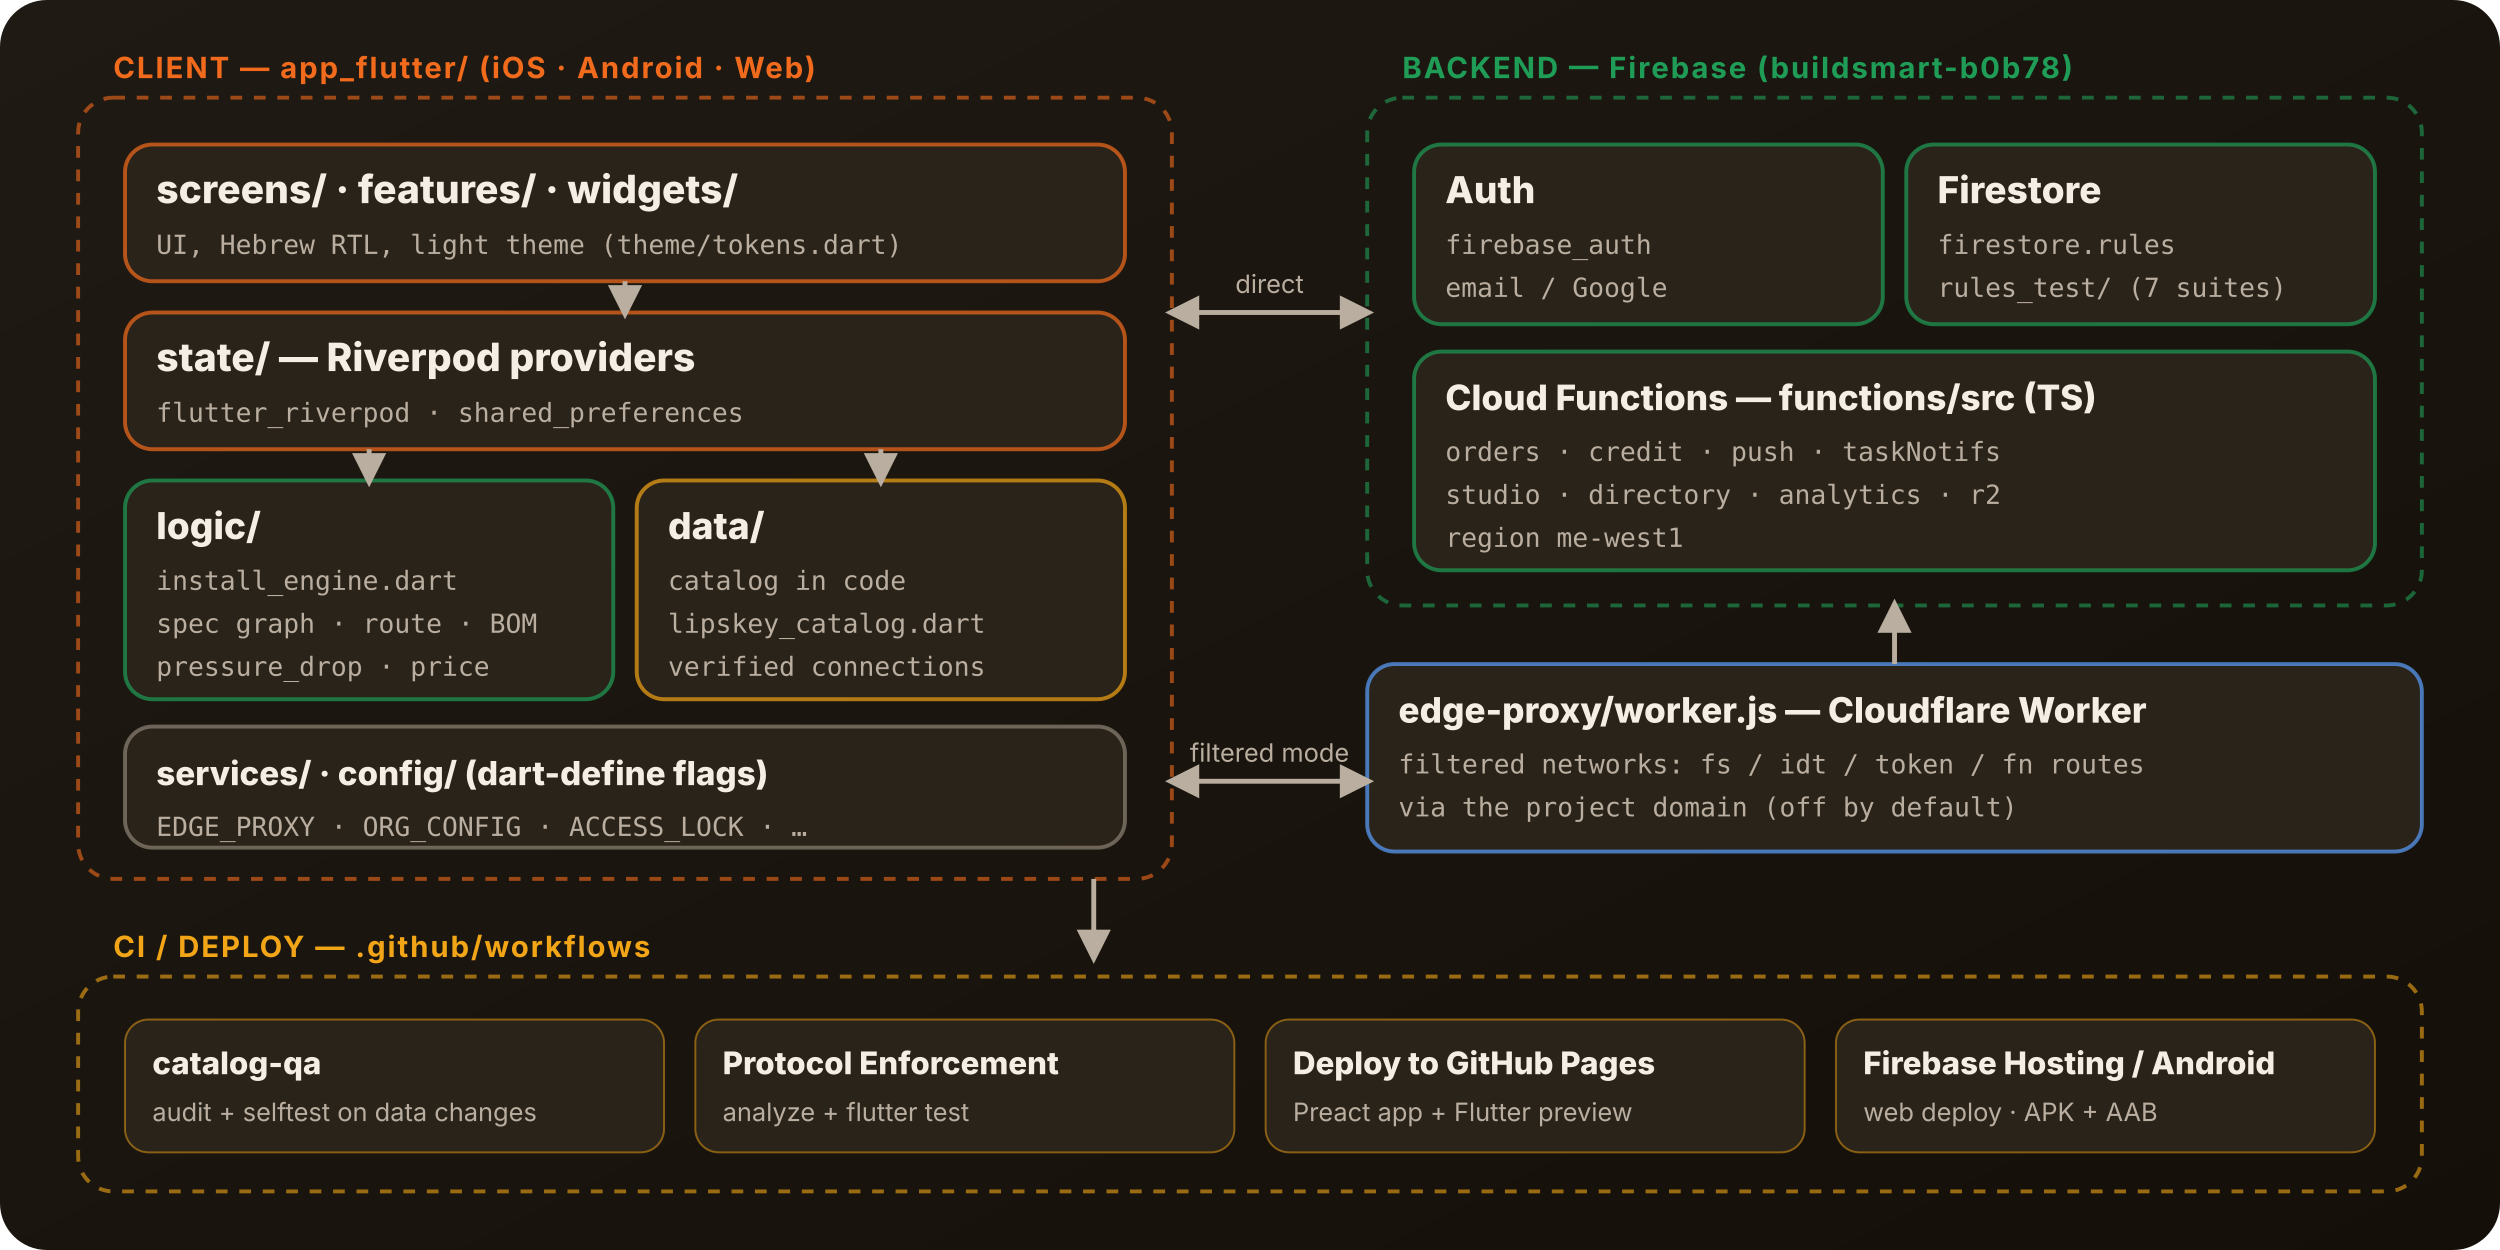
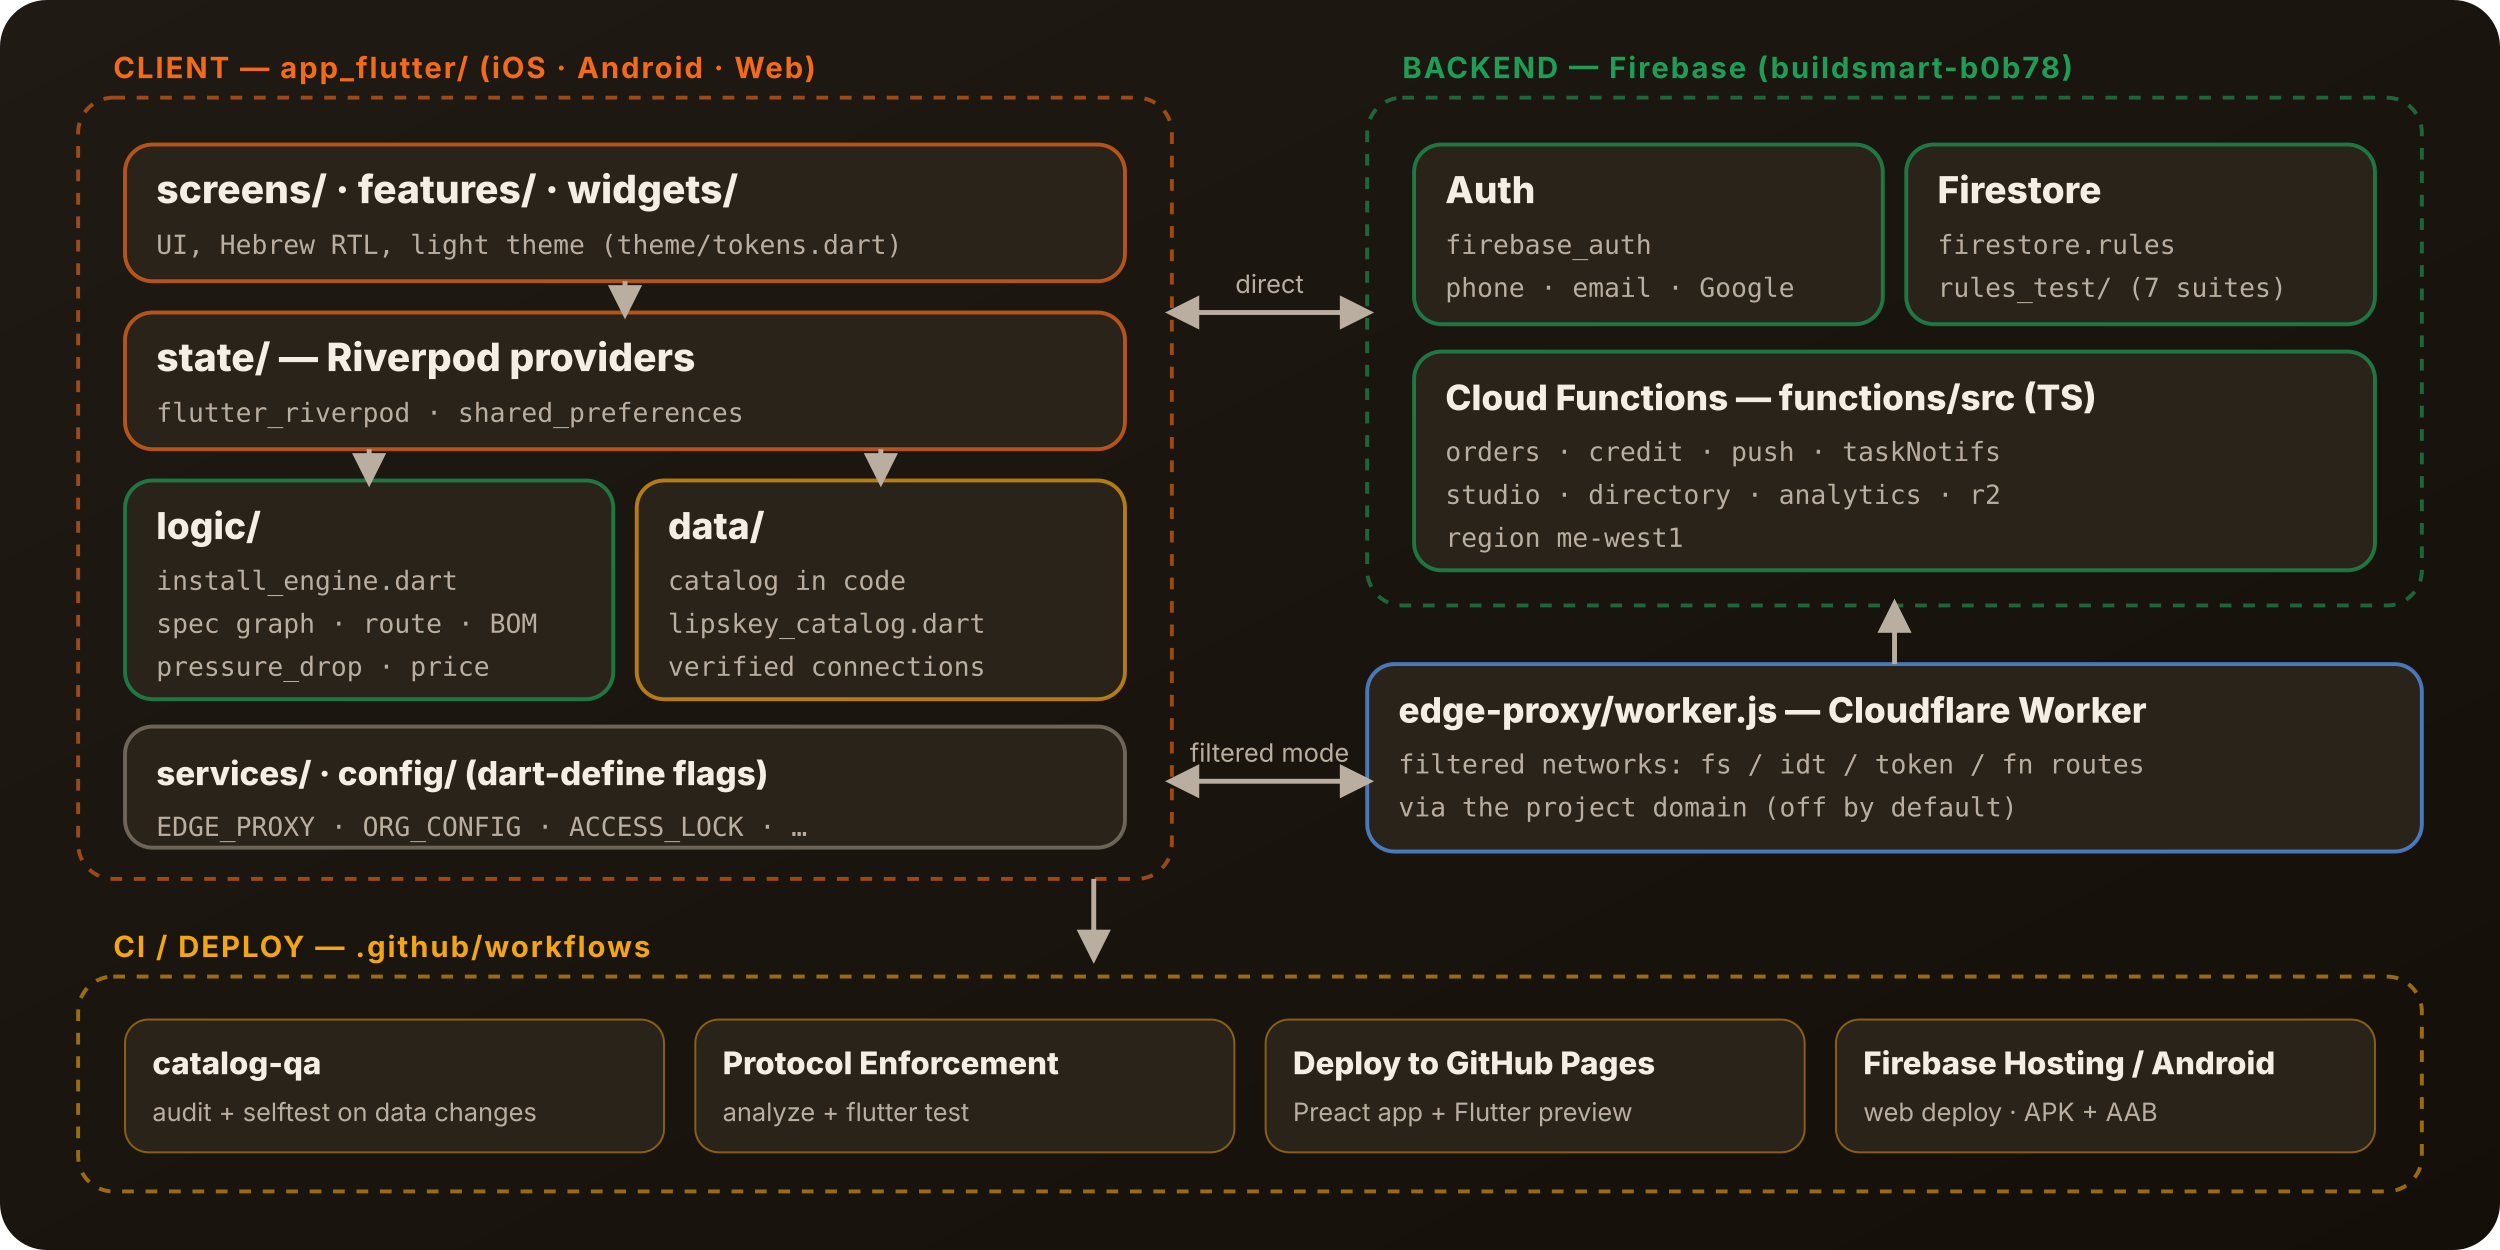
<svg xmlns="http://www.w3.org/2000/svg" width="1280" height="640" viewBox="0 0 1280 640" role="img" aria-label="BuildSmart architecture: Flutter app (screens, Riverpod state, logic engine, catalog data) talks to Firebase (Auth, Firestore, Cloud Functions, Messaging) directly or through the Cloudflare edge proxy; CI runs catalog-qa, protocol enforcement and deploys to GitHub Pages, Firebase Hosting and Android builds">
  <defs>
    <linearGradient id="bg" x1="0" y1="0" x2="1" y2="1">
      <stop offset="0" stop-color="#1F1A13" />
      <stop offset="1" stop-color="#141009" />
    </linearGradient>
    <marker id="ar" viewBox="0 0 10 10" refX="8" refY="5" markerWidth="7" markerHeight="7" orient="auto-start-reverse">
      <path d="M0 0 L10 5 L0 10 z" fill="#B9AE9F" />
    </marker>
  </defs>
  <rect width="1280" height="640" rx="24" fill="url(#bg)" />
  <g font-family="Inter,&quot;Segoe UI&quot;,Helvetica,Arial,sans-serif">
    <rect x="40" y="50" width="560" height="400" rx="18" fill="none" stroke="#F26B1D" stroke-dasharray="6 6" stroke-opacity=".6" stroke-width="2" />
    <text x="58" y="40" font-size="15" font-weight="700" fill="#F26B1D" letter-spacing="1">CLIENT — app_flutter/ (iOS · Android · Web)</text>
    <rect x="64" y="74" width="512" height="70" rx="14" fill="#2A2319" stroke="#F26B1D" stroke-opacity=".7" stroke-width="2" />
    <text x="80" y="104" font-size="20" font-weight="800" fill="#F4EEE4">screens/ · features/ · widgets/</text>
    <text x="80" y="130" font-family="ui-monospace,Menlo,Consolas,monospace" font-size="13.5" fill="#B9AE9F">UI, Hebrew RTL, light theme (theme/tokens.dart)</text>
    <rect x="64" y="160" width="512" height="70" rx="14" fill="#2A2319" stroke="#F26B1D" stroke-opacity=".7" stroke-width="2" />
    <text x="80" y="190" font-size="20" font-weight="800" fill="#F4EEE4">state/ — Riverpod providers</text>
    <text x="80" y="216" font-family="ui-monospace,Menlo,Consolas,monospace" font-size="13.5" fill="#B9AE9F">flutter_riverpod · shared_preferences</text>
    <rect x="64" y="246" width="250" height="112" rx="14" fill="#2A2319" stroke="#1F9D57" stroke-opacity=".7" stroke-width="2" />
    <text x="80" y="276" font-size="19" font-weight="800" fill="#F4EEE4">logic/</text>
    <text x="80" y="302" font-family="ui-monospace,Menlo,Consolas,monospace" font-size="13.5" fill="#B9AE9F">install_engine.dart</text>
    <text x="80" y="324" font-family="ui-monospace,Menlo,Consolas,monospace" font-size="13.5" fill="#B9AE9F">spec graph · route · BOM</text>
    <text x="80" y="346" font-family="ui-monospace,Menlo,Consolas,monospace" font-size="13.5" fill="#B9AE9F">pressure_drop · price</text>
    <rect x="326" y="246" width="250" height="112" rx="14" fill="#2A2319" stroke="#F2A516" stroke-opacity=".7" stroke-width="2" />
    <text x="342" y="276" font-size="19" font-weight="800" fill="#F4EEE4">data/</text>
    <text x="342" y="302" font-family="ui-monospace,Menlo,Consolas,monospace" font-size="13.5" fill="#B9AE9F">catalog in code</text>
    <text x="342" y="324" font-family="ui-monospace,Menlo,Consolas,monospace" font-size="13.5" fill="#B9AE9F">lipskey_catalog.dart</text>
    <text x="342" y="346" font-family="ui-monospace,Menlo,Consolas,monospace" font-size="13.5" fill="#B9AE9F">verified connections</text>
    <rect x="64" y="372" width="512" height="62" rx="14" fill="#2A2319" stroke="#8E8475" stroke-opacity=".7" stroke-width="2" />
    <text x="80" y="402" font-size="17" font-weight="800" fill="#F4EEE4">services/ · config/ (dart-define flags)</text>
    <text x="80" y="428" font-family="ui-monospace,Menlo,Consolas,monospace" font-size="13.5" fill="#B9AE9F">EDGE_PROXY · ORG_CONFIG · ACCESS_LOCK · …</text>
    <line x1="320" y1="144" x2="320" y2="160" stroke="#B9AE9F" stroke-width="2.5" marker-end="url(#ar)" />
    <line x1="189" y1="230" x2="189" y2="246" stroke="#B9AE9F" stroke-width="2.5" marker-end="url(#ar)" />
    <line x1="451" y1="230" x2="451" y2="246" stroke="#B9AE9F" stroke-width="2.5" marker-end="url(#ar)" />
    <rect x="700" y="50" width="540" height="260" rx="18" fill="none" stroke="#1F9D57" stroke-dasharray="6 6" stroke-opacity=".6" stroke-width="2" />
    <text x="718" y="40" font-size="15" font-weight="700" fill="#1F9D57" letter-spacing="1">BACKEND — Firebase (buildsmart-b0b78)</text>
    <rect x="724" y="74" width="240" height="92" rx="14" fill="#2A2319" stroke="#1F9D57" stroke-opacity=".7" stroke-width="2" />
    <text x="740" y="104" font-size="19" font-weight="800" fill="#F4EEE4">Auth</text>
    <text x="740" y="130" font-family="ui-monospace,Menlo,Consolas,monospace" font-size="13.5" fill="#B9AE9F">firebase_auth</text>
-     <text x="740" y="152" font-family="ui-monospace,Menlo,Consolas,monospace" font-size="13.5" fill="#B9AE9F">email / Google</text>
+     <text x="740" y="152" font-family="ui-monospace,Menlo,Consolas,monospace" font-size="13.5" fill="#B9AE9F">phone · email · Google</text>
    <rect x="976" y="74" width="240" height="92" rx="14" fill="#2A2319" stroke="#1F9D57" stroke-opacity=".7" stroke-width="2" />
    <text x="992" y="104" font-size="19" font-weight="800" fill="#F4EEE4">Firestore</text>
    <text x="992" y="130" font-family="ui-monospace,Menlo,Consolas,monospace" font-size="13.5" fill="#B9AE9F">firestore.rules</text>
    <text x="992" y="152" font-family="ui-monospace,Menlo,Consolas,monospace" font-size="13.5" fill="#B9AE9F">rules_test/ (7 suites)</text>
    <rect x="724" y="180" width="492" height="112" rx="14" fill="#2A2319" stroke="#1F9D57" stroke-opacity=".7" stroke-width="2" />
    <text x="740" y="210" font-size="18" font-weight="800" fill="#F4EEE4">Cloud Functions — functions/src (TS)</text>
    <text x="740" y="236" font-family="ui-monospace,Menlo,Consolas,monospace" font-size="13.5" fill="#B9AE9F">orders · credit · push · taskNotifs</text>
    <text x="740" y="258" font-family="ui-monospace,Menlo,Consolas,monospace" font-size="13.5" fill="#B9AE9F">studio · directory · analytics · r2</text>
    <text x="740" y="280" font-family="ui-monospace,Menlo,Consolas,monospace" font-size="13.5" fill="#B9AE9F">region me-west1</text>
    <rect x="700" y="340" width="540" height="96" rx="14" fill="#2A2319" stroke="#5aa0ff" stroke-opacity=".7" stroke-width="2" />
    <text x="716" y="370" font-size="18" font-weight="800" fill="#F4EEE4">edge-proxy/worker.js — Cloudflare Worker</text>
    <text x="716" y="396" font-family="ui-monospace,Menlo,Consolas,monospace" font-size="13.5" fill="#B9AE9F">filtered networks: fs / idt / token / fn routes</text>
    <text x="716" y="418" font-family="ui-monospace,Menlo,Consolas,monospace" font-size="13.5" fill="#B9AE9F">via the project domain (off by default)</text>
    <line x1="600" y1="160" x2="700" y2="160" stroke="#B9AE9F" stroke-width="2.5" marker-end="url(#ar)" marker-start="url(#ar)" />
    <text x="650" y="150" font-size="13" fill="#B9AE9F" text-anchor="middle">direct</text>
    <line x1="600" y1="400" x2="700" y2="400" stroke="#B9AE9F" stroke-width="2.5" marker-end="url(#ar)" marker-start="url(#ar)" />
    <text x="650" y="390" font-size="13" fill="#B9AE9F" text-anchor="middle">filtered mode</text>
    <line x1="970" y1="340" x2="970" y2="310" stroke="#B9AE9F" stroke-width="2.5" marker-end="url(#ar)" />
    <rect x="40" y="500" width="1200" height="110" rx="18" fill="none" stroke="#F2A516" stroke-dasharray="6 6" stroke-opacity=".6" stroke-width="2" />
    <text x="58" y="490" font-size="15" font-weight="700" fill="#F2A516" letter-spacing="1">CI / DEPLOY — .github/workflows</text>
    <rect x="64" y="522" width="276" height="68" rx="12" fill="#2A2319" stroke="#F2A516" stroke-opacity=".5" />
    <text x="78" y="550" font-size="16" font-weight="800" fill="#F4EEE4">catalog-qa</text>
    <text x="78" y="574" font-size="13" fill="#B9AE9F">audit + selftest on data changes</text>
    <rect x="356" y="522" width="276" height="68" rx="12" fill="#2A2319" stroke="#F2A516" stroke-opacity=".5" />
    <text x="370" y="550" font-size="16" font-weight="800" fill="#F4EEE4">Protocol Enforcement</text>
    <text x="370" y="574" font-size="13" fill="#B9AE9F">analyze + flutter test</text>
    <rect x="648" y="522" width="276" height="68" rx="12" fill="#2A2319" stroke="#F2A516" stroke-opacity=".5" />
    <text x="662" y="550" font-size="16" font-weight="800" fill="#F4EEE4">Deploy to GitHub Pages</text>
    <text x="662" y="574" font-size="13" fill="#B9AE9F">Preact app + Flutter preview</text>
    <rect x="940" y="522" width="276" height="68" rx="12" fill="#2A2319" stroke="#F2A516" stroke-opacity=".5" />
    <text x="954" y="550" font-size="16" font-weight="800" fill="#F4EEE4">Firebase Hosting / Android</text>
    <text x="954" y="574" font-size="13" fill="#B9AE9F">web deploy · APK + AAB</text>
    <line x1="560" y1="450" x2="560" y2="490" stroke="#B9AE9F" stroke-width="2.5" marker-end="url(#ar)" />
  </g>
</svg>
